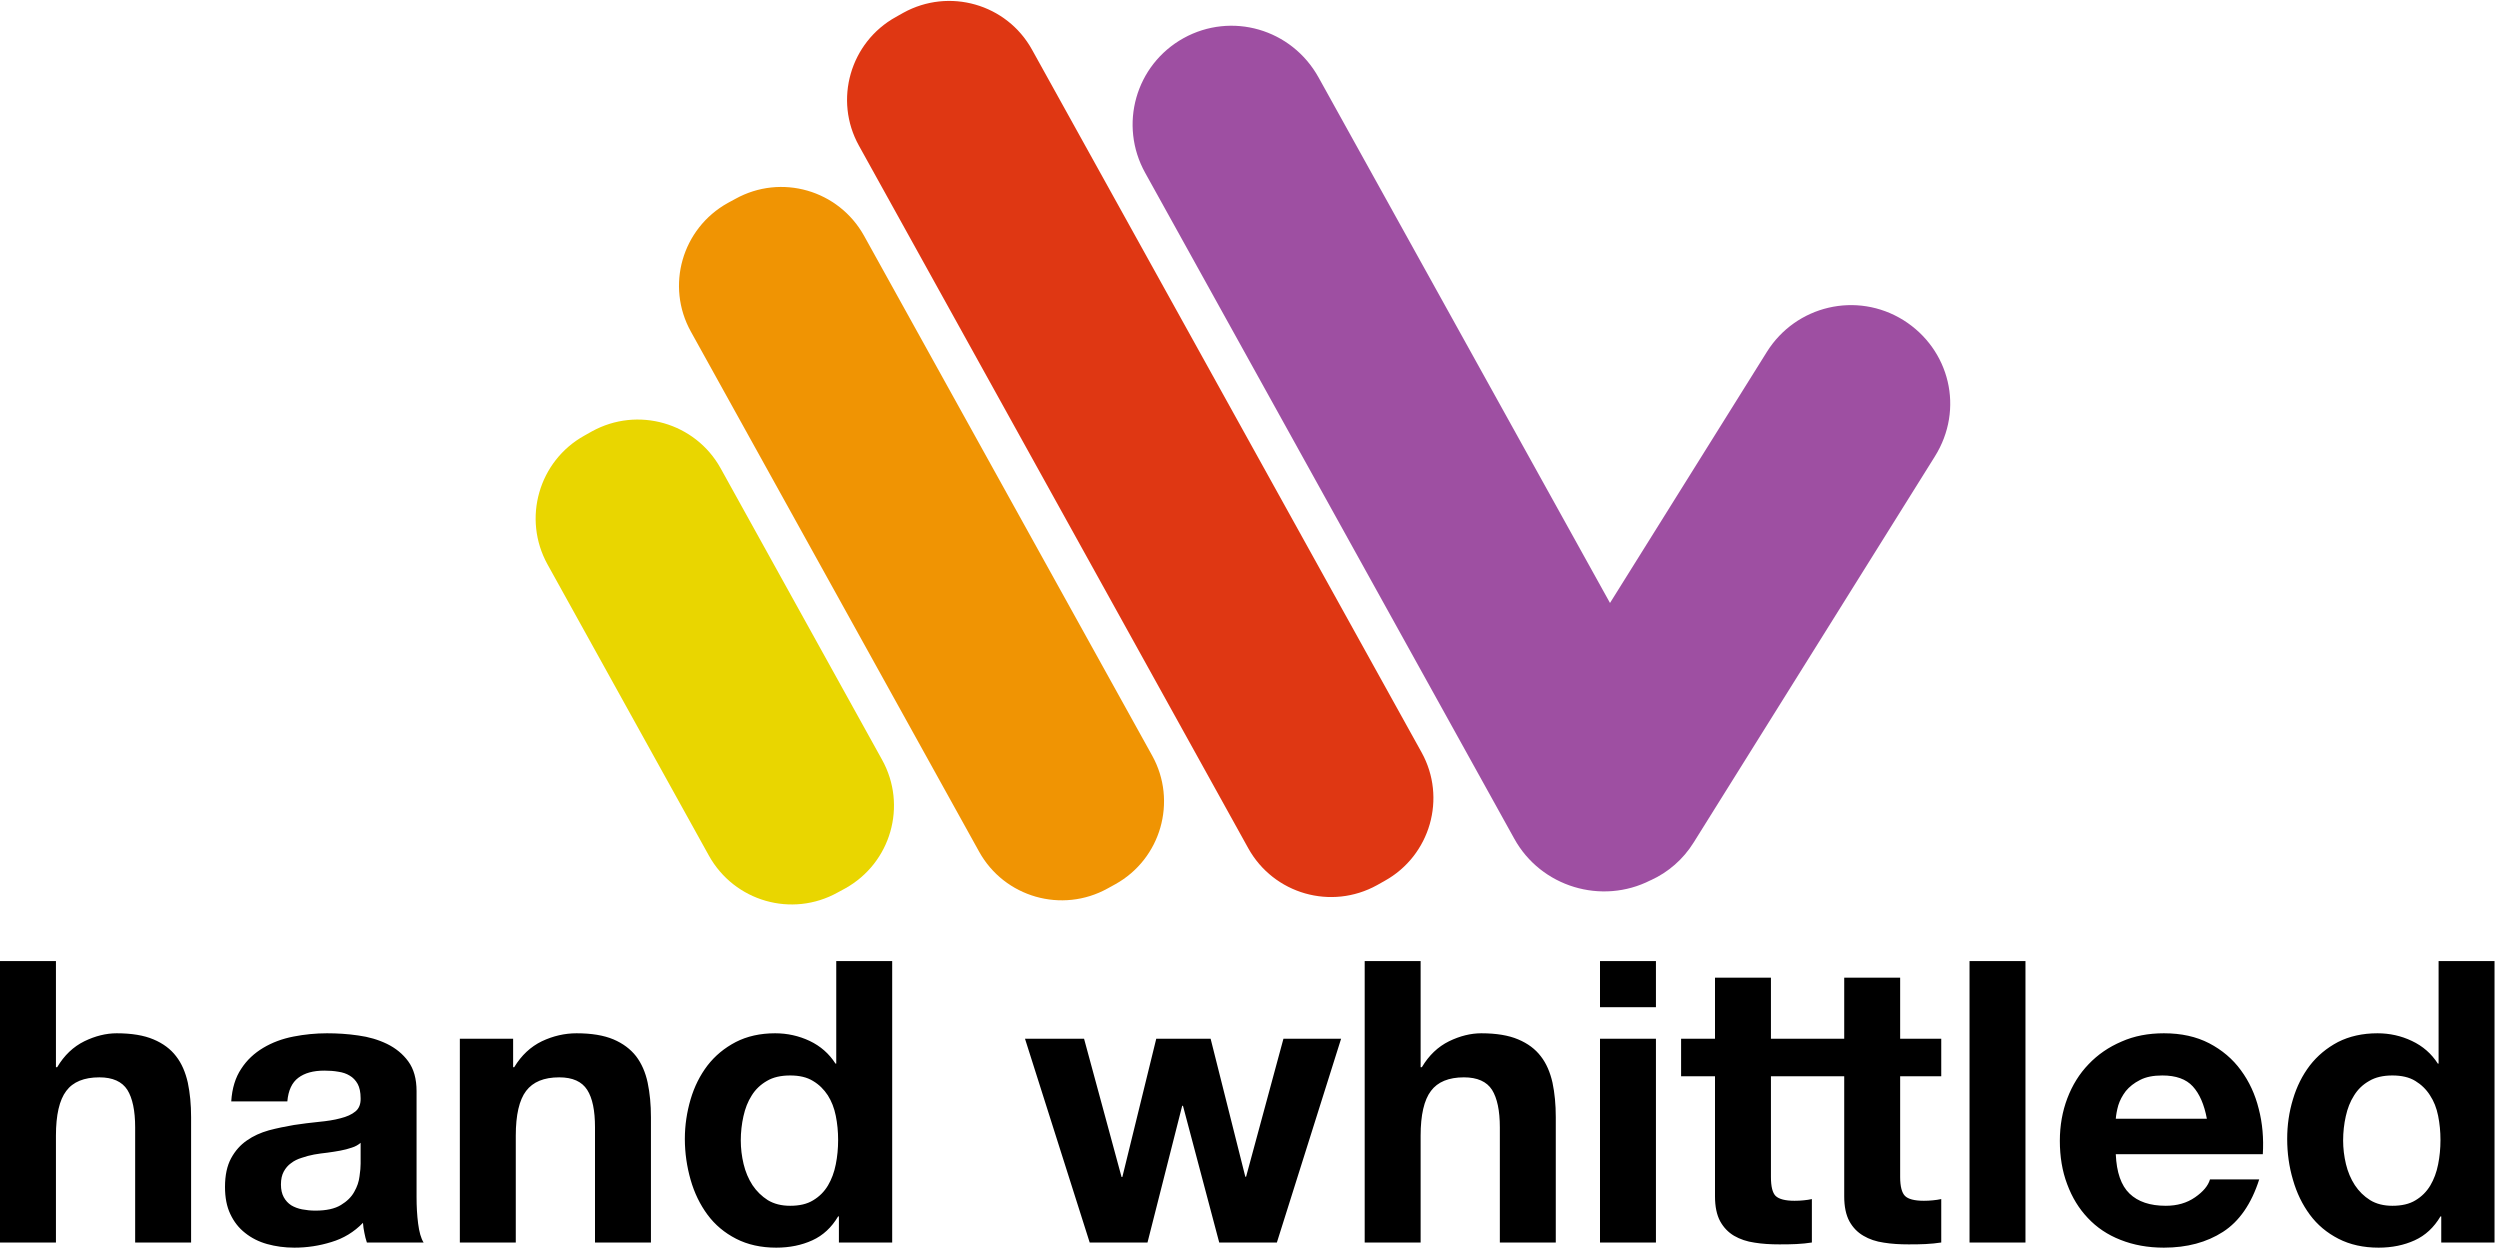
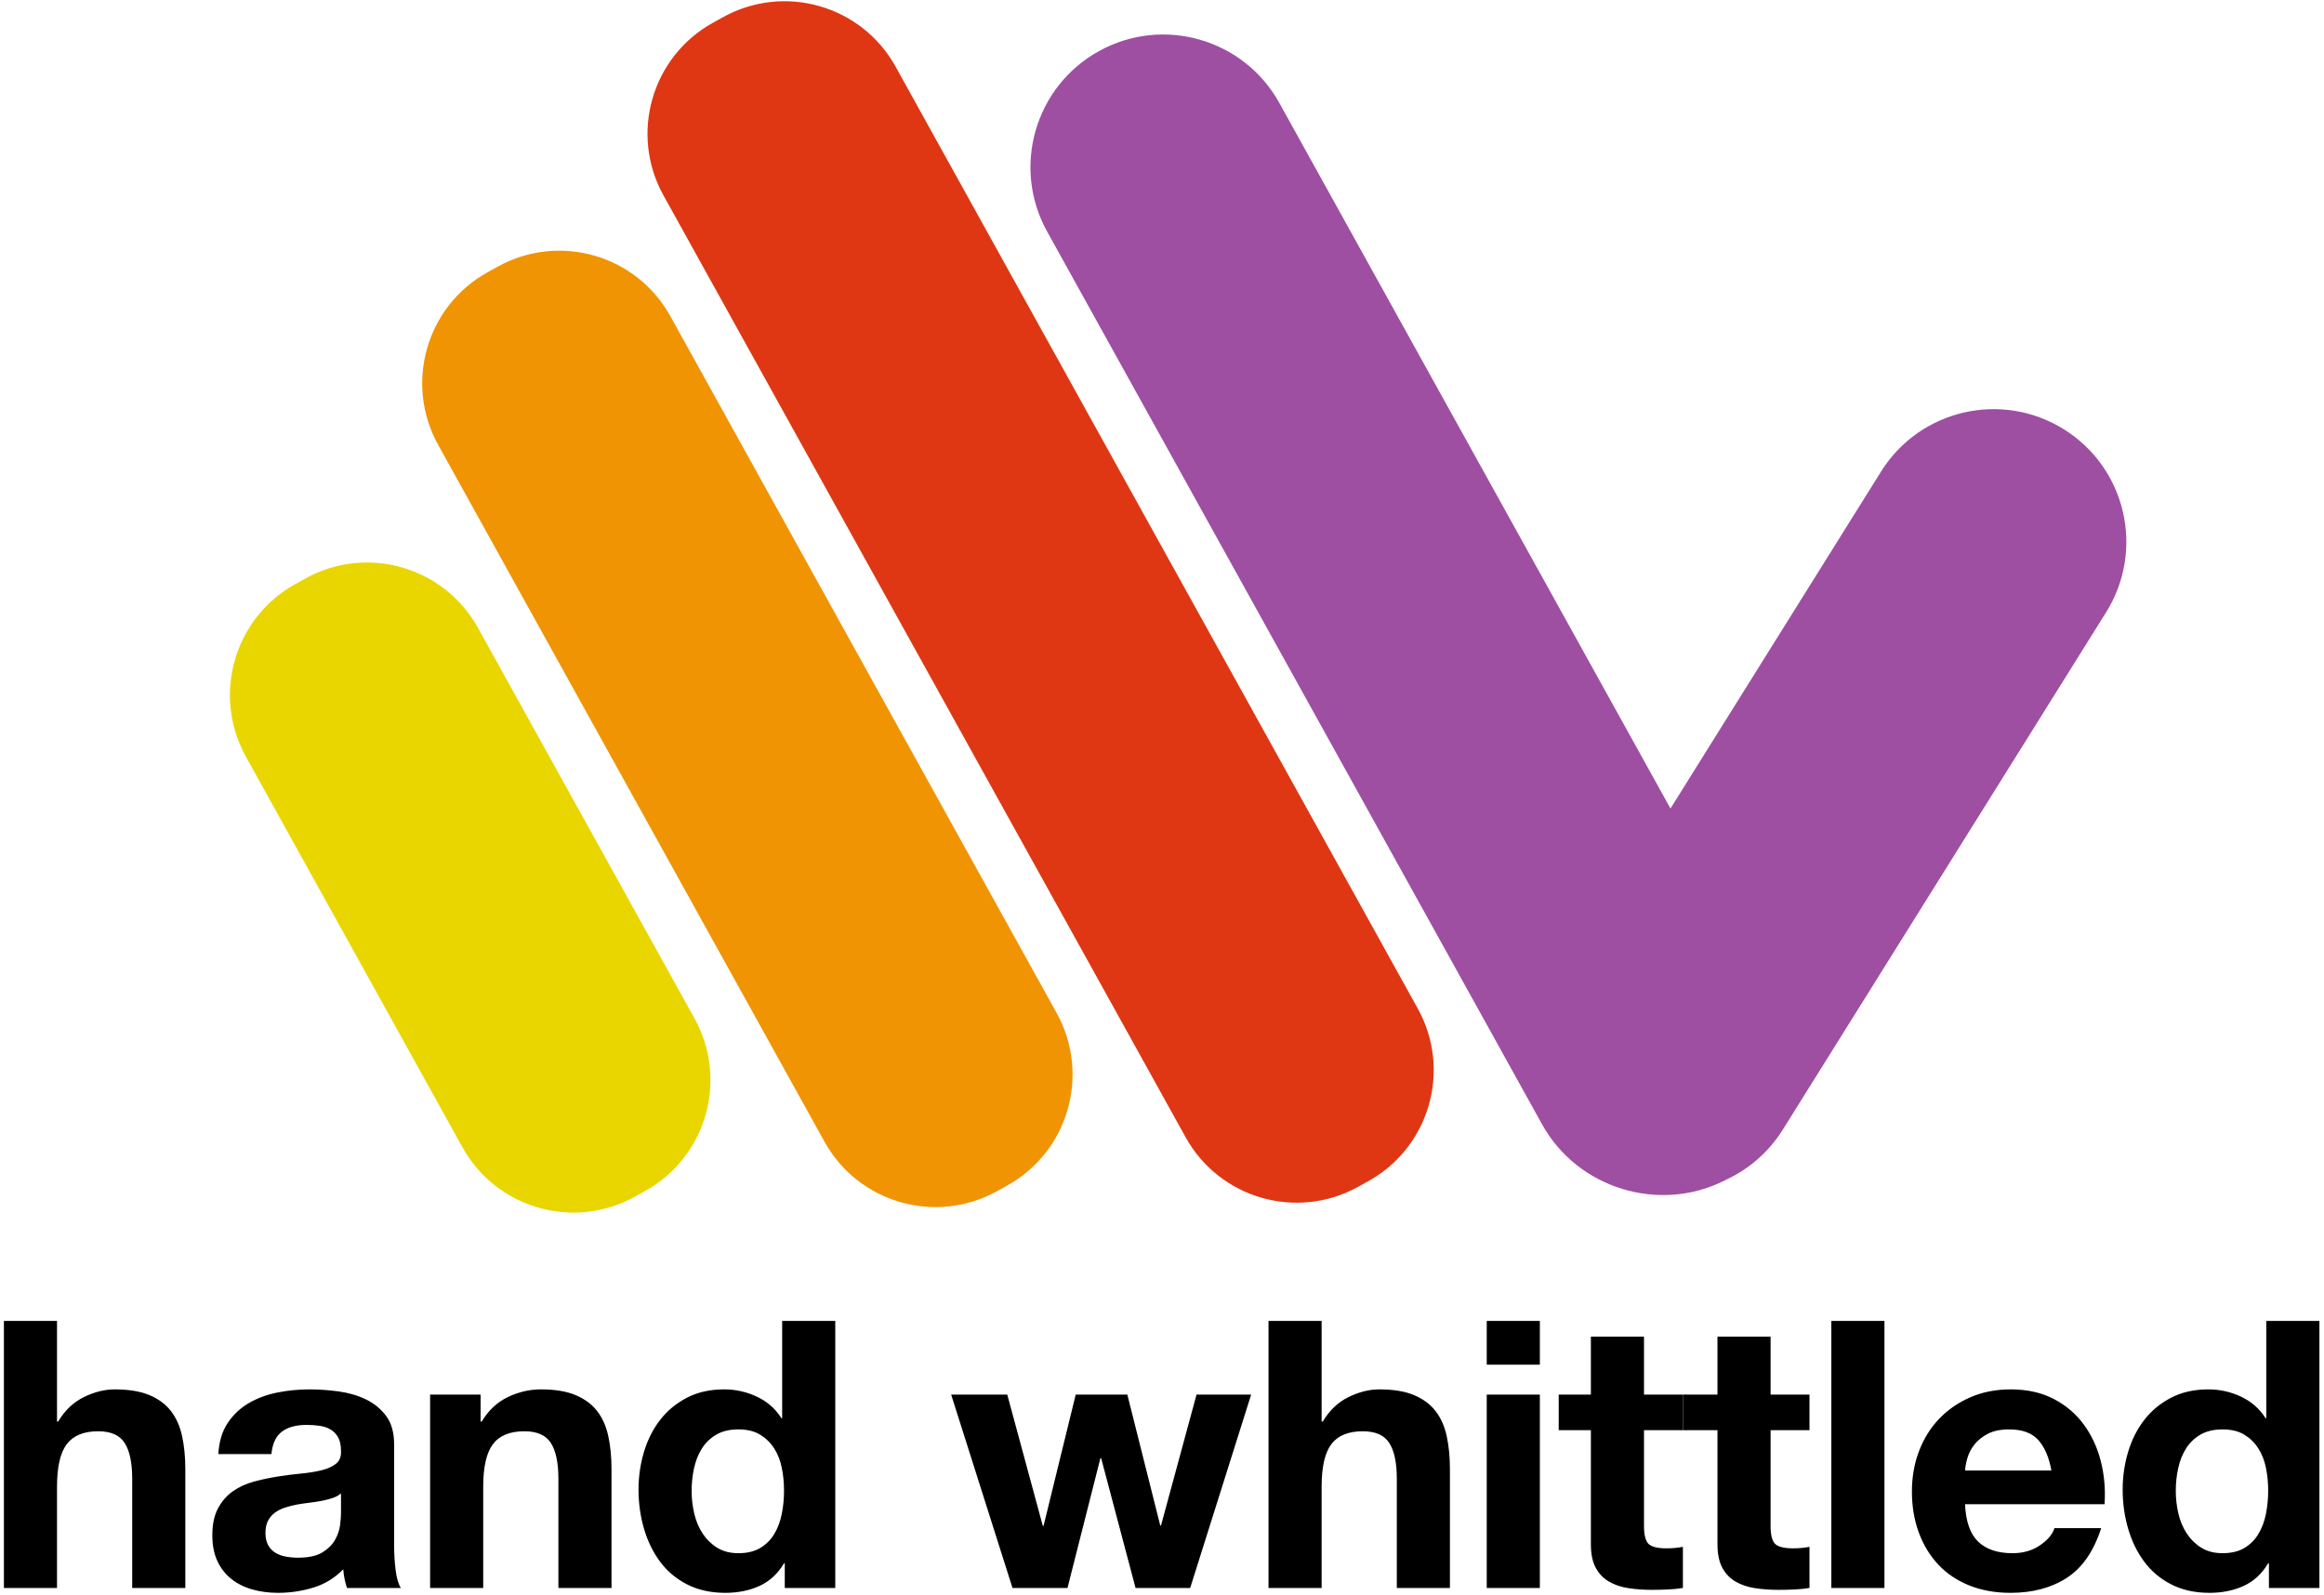
- <svg xmlns="http://www.w3.org/2000/svg" width="16px" height="8px" viewBox="0 0 16 8" version="1.1">
+ <svg xmlns="http://www.w3.org/2000/svg" width="379px" height="260px" viewBox="0 0 379 260" version="1.1">
  <defs />
  <g id="Page-1" stroke="none" stroke-width="1" fill="none" fill-rule="evenodd">
-     <g id="32W" transform="translate(-24, -28)">
-       <g id="Group" transform="translate(24, 28)">
-         <path d="M0,6.151 L0,7.952 L0.358,7.952 L0.358,7.268 C0.358,7.136 0.38,7.04 0.424,6.982 C0.467,6.924 0.538,6.895 0.636,6.895 C0.721,6.895 0.781,6.922 0.815,6.975 C0.848,7.028 0.865,7.108 0.865,7.215 L0.865,7.952 L1.223,7.952 L1.223,7.15 C1.223,7.069 1.216,6.996 1.202,6.929 C1.187,6.863 1.163,6.806 1.127,6.76 C1.092,6.714 1.044,6.678 0.982,6.652 C0.921,6.626 0.842,6.613 0.747,6.613 C0.679,6.613 0.61,6.63 0.54,6.664 C0.469,6.699 0.411,6.754 0.366,6.83 L0.358,6.83 L0.358,6.151 L0,6.151 L0,6.151 Z M1.48,7.049 C1.485,6.965 1.507,6.895 1.544,6.84 C1.58,6.784 1.628,6.74 1.685,6.706 C1.742,6.672 1.806,6.648 1.878,6.634 C1.949,6.62 2.021,6.613 2.093,6.613 C2.159,6.613 2.225,6.617 2.293,6.627 C2.36,6.636 2.421,6.654 2.477,6.681 C2.532,6.708 2.578,6.745 2.613,6.793 C2.648,6.841 2.666,6.904 2.666,6.983 L2.666,7.662 C2.666,7.721 2.669,7.777 2.676,7.831 C2.683,7.885 2.694,7.925 2.711,7.952 L2.348,7.952 C2.341,7.932 2.336,7.911 2.332,7.89 C2.327,7.869 2.325,7.848 2.323,7.826 C2.266,7.885 2.198,7.926 2.121,7.949 C2.044,7.973 1.965,7.985 1.884,7.985 C1.822,7.985 1.764,7.977 1.71,7.962 C1.656,7.947 1.609,7.923 1.569,7.891 C1.528,7.859 1.497,7.819 1.474,7.77 C1.451,7.722 1.44,7.664 1.44,7.596 C1.44,7.522 1.453,7.461 1.479,7.413 C1.505,7.365 1.539,7.327 1.58,7.299 C1.621,7.27 1.668,7.249 1.721,7.234 C1.774,7.22 1.828,7.209 1.881,7.2 C1.935,7.192 1.988,7.185 2.04,7.18 C2.092,7.175 2.139,7.168 2.179,7.157 C2.219,7.147 2.251,7.133 2.275,7.113 C2.298,7.094 2.309,7.066 2.308,7.029 C2.308,6.99 2.301,6.959 2.289,6.937 C2.276,6.914 2.259,6.896 2.238,6.884 C2.217,6.871 2.193,6.863 2.165,6.859 C2.137,6.854 2.108,6.852 2.076,6.852 C2.005,6.852 1.95,6.867 1.909,6.898 C1.869,6.928 1.845,6.978 1.839,7.049 L1.48,7.049 L1.48,7.049 Z M2.308,7.314 C2.293,7.327 2.274,7.338 2.251,7.345 C2.228,7.353 2.204,7.359 2.178,7.364 C2.152,7.369 2.124,7.373 2.096,7.377 C2.067,7.38 2.039,7.384 2.01,7.389 C1.983,7.394 1.957,7.401 1.931,7.41 C1.905,7.418 1.882,7.429 1.863,7.444 C1.843,7.458 1.828,7.476 1.816,7.498 C1.804,7.52 1.798,7.547 1.798,7.581 C1.798,7.613 1.804,7.64 1.816,7.662 C1.828,7.684 1.844,7.701 1.864,7.714 C1.884,7.726 1.908,7.735 1.934,7.74 C1.961,7.745 1.989,7.748 2.018,7.748 C2.088,7.748 2.143,7.736 2.182,7.712 C2.22,7.689 2.249,7.661 2.267,7.628 C2.286,7.595 2.297,7.562 2.301,7.528 C2.306,7.495 2.308,7.468 2.308,7.447 L2.308,7.314 L2.308,7.314 Z M2.943,6.648 L2.943,7.952 L3.301,7.952 L3.301,7.268 C3.301,7.136 3.323,7.04 3.367,6.982 C3.411,6.924 3.481,6.895 3.579,6.895 C3.665,6.895 3.724,6.922 3.758,6.975 C3.792,7.028 3.808,7.108 3.808,7.215 L3.808,7.952 L4.166,7.952 L4.166,7.15 C4.166,7.069 4.159,6.996 4.145,6.929 C4.131,6.863 4.106,6.806 4.071,6.76 C4.035,6.714 3.987,6.678 3.926,6.652 C3.864,6.626 3.786,6.613 3.69,6.613 C3.614,6.613 3.54,6.63 3.468,6.664 C3.396,6.699 3.337,6.754 3.291,6.83 L3.284,6.83 L3.284,6.648 L2.943,6.648 L2.943,6.648 Z M5.364,7.296 C5.364,7.35 5.359,7.402 5.349,7.452 C5.339,7.503 5.322,7.548 5.299,7.587 C5.275,7.627 5.244,7.658 5.204,7.682 C5.165,7.706 5.116,7.717 5.057,7.717 C5.001,7.717 4.954,7.705 4.914,7.681 C4.875,7.656 4.842,7.624 4.816,7.585 C4.79,7.545 4.771,7.5 4.759,7.45 C4.747,7.4 4.741,7.349 4.741,7.299 C4.741,7.245 4.747,7.193 4.758,7.144 C4.769,7.094 4.786,7.05 4.811,7.011 C4.835,6.972 4.868,6.941 4.908,6.918 C4.948,6.894 4.998,6.883 5.057,6.883 C5.116,6.883 5.164,6.894 5.203,6.918 C5.242,6.941 5.273,6.972 5.298,7.01 C5.322,7.048 5.339,7.091 5.349,7.141 C5.359,7.191 5.364,7.242 5.364,7.296 L5.364,7.296 L5.364,7.296 Z M5.369,7.785 L5.369,7.952 L5.71,7.952 L5.71,6.151 L5.352,6.151 L5.352,6.807 L5.347,6.807 C5.306,6.743 5.251,6.695 5.182,6.662 C5.112,6.629 5.038,6.613 4.961,6.613 C4.865,6.613 4.781,6.632 4.709,6.669 C4.636,6.707 4.576,6.757 4.528,6.819 C4.48,6.882 4.444,6.954 4.42,7.035 C4.396,7.117 4.383,7.201 4.383,7.289 C4.383,7.379 4.396,7.467 4.42,7.551 C4.444,7.635 4.48,7.709 4.528,7.774 C4.576,7.839 4.637,7.89 4.711,7.928 C4.785,7.966 4.871,7.985 4.968,7.985 C5.054,7.985 5.131,7.969 5.199,7.938 C5.267,7.907 5.322,7.856 5.364,7.785 L5.369,7.785 L5.369,7.785 Z M8.172,7.952 L8.583,6.648 L8.214,6.648 L7.975,7.531 L7.97,7.531 L7.748,6.648 L7.4,6.648 L7.183,7.533 L7.178,7.533 L6.938,6.648 L6.56,6.648 L6.974,7.952 L7.344,7.952 L7.566,7.077 L7.571,7.077 L7.803,7.952 L8.172,7.952 L8.172,7.952 Z M8.734,6.151 L8.734,7.952 L9.092,7.952 L9.092,7.268 C9.092,7.136 9.114,7.04 9.158,6.982 C9.201,6.924 9.272,6.895 9.369,6.895 C9.455,6.895 9.515,6.922 9.549,6.975 C9.582,7.028 9.599,7.108 9.599,7.215 L9.599,7.952 L9.957,7.952 L9.957,7.15 C9.957,7.069 9.95,6.996 9.936,6.929 C9.921,6.863 9.897,6.806 9.861,6.76 C9.826,6.714 9.778,6.678 9.716,6.652 C9.655,6.626 9.576,6.613 9.48,6.613 C9.413,6.613 9.344,6.63 9.274,6.664 C9.203,6.699 9.145,6.754 9.1,6.83 L9.092,6.83 L9.092,6.151 L8.734,6.151 L8.734,6.151 Z M10.598,6.446 L10.598,6.151 L10.24,6.151 L10.24,6.446 L10.598,6.446 L10.598,6.446 Z M11.591,6.888 L11.334,6.888 L11.334,7.533 C11.334,7.594 11.344,7.634 11.364,7.654 C11.385,7.674 11.425,7.685 11.485,7.685 C11.506,7.685 11.525,7.684 11.544,7.682 C11.562,7.68 11.58,7.678 11.596,7.674 L11.596,7.952 C11.566,7.957 11.533,7.96 11.496,7.962 C11.459,7.964 11.422,7.964 11.387,7.964 C11.332,7.964 11.279,7.961 11.23,7.953 C11.18,7.946 11.136,7.931 11.098,7.909 C11.061,7.887 11.031,7.856 11.009,7.816 C10.987,7.775 10.976,7.722 10.976,7.657 L10.976,6.888 L10.759,6.888 L10.759,6.648 L10.976,6.648 L10.976,6.257 L11.334,6.257 L11.334,6.648 L11.591,6.648 L11.803,6.648 L11.803,6.257 L12.161,6.257 L12.161,6.648 L12.424,6.648 L12.424,6.888 L12.161,6.888 L12.161,7.533 C12.161,7.594 12.172,7.634 12.192,7.654 C12.212,7.674 12.252,7.685 12.313,7.685 C12.333,7.685 12.352,7.684 12.371,7.682 C12.389,7.68 12.407,7.678 12.424,7.674 L12.424,7.952 C12.393,7.957 12.36,7.96 12.323,7.962 C12.286,7.964 12.25,7.964 12.214,7.964 C12.159,7.964 12.106,7.961 12.057,7.953 C12.007,7.946 11.963,7.931 11.926,7.909 C11.888,7.887 11.858,7.856 11.836,7.816 C11.814,7.775 11.803,7.722 11.803,7.657 L11.803,6.888 L11.591,6.888 L11.591,6.888 Z M10.24,6.648 L10.24,7.952 L10.598,7.952 L10.598,6.648 L10.24,6.648 L10.24,6.648 Z M12.605,6.151 L12.605,7.952 L12.963,7.952 L12.963,6.151 L12.605,6.151 L12.605,6.151 Z M14.124,7.16 L13.541,7.16 C13.543,7.135 13.548,7.106 13.557,7.074 C13.567,7.042 13.583,7.012 13.605,6.983 C13.628,6.955 13.658,6.931 13.696,6.912 C13.734,6.892 13.781,6.883 13.839,6.883 C13.926,6.883 13.991,6.906 14.034,6.953 C14.077,7 14.107,7.069 14.124,7.16 L14.124,7.16 L14.124,7.16 Z M13.541,7.387 L14.482,7.387 C14.488,7.286 14.48,7.189 14.456,7.097 C14.433,7.004 14.395,6.922 14.342,6.85 C14.289,6.777 14.221,6.72 14.139,6.677 C14.056,6.634 13.96,6.613 13.849,6.613 C13.749,6.613 13.659,6.63 13.578,6.666 C13.496,6.701 13.426,6.749 13.367,6.811 C13.308,6.872 13.263,6.945 13.231,7.029 C13.199,7.113 13.183,7.204 13.183,7.301 C13.183,7.402 13.198,7.495 13.23,7.579 C13.261,7.663 13.305,7.735 13.362,7.795 C13.419,7.856 13.489,7.903 13.571,7.935 C13.654,7.968 13.746,7.985 13.849,7.985 C13.997,7.985 14.123,7.951 14.227,7.884 C14.331,7.817 14.409,7.705 14.459,7.548 L14.144,7.548 C14.132,7.589 14.1,7.627 14.048,7.663 C13.996,7.699 13.934,7.717 13.861,7.717 C13.76,7.717 13.683,7.691 13.629,7.639 C13.575,7.587 13.546,7.503 13.541,7.387 L13.541,7.387 L13.541,7.387 Z M15.619,7.296 C15.619,7.35 15.614,7.402 15.604,7.452 C15.594,7.503 15.577,7.548 15.554,7.587 C15.53,7.627 15.499,7.658 15.459,7.682 C15.42,7.706 15.37,7.717 15.311,7.717 C15.256,7.717 15.208,7.705 15.169,7.681 C15.129,7.656 15.097,7.624 15.071,7.585 C15.045,7.545 15.026,7.5 15.014,7.45 C15.002,7.4 14.996,7.349 14.996,7.299 C14.996,7.245 15.002,7.193 15.013,7.144 C15.024,7.094 15.041,7.05 15.066,7.011 C15.09,6.972 15.122,6.941 15.163,6.918 C15.203,6.894 15.253,6.883 15.311,6.883 C15.37,6.883 15.419,6.894 15.458,6.918 C15.496,6.941 15.528,6.972 15.552,7.01 C15.577,7.048 15.594,7.091 15.604,7.141 C15.614,7.191 15.619,7.242 15.619,7.296 L15.619,7.296 L15.619,7.296 Z M15.624,7.785 L15.624,7.952 L15.965,7.952 L15.965,6.151 L15.607,6.151 L15.607,6.807 L15.602,6.807 C15.561,6.743 15.506,6.695 15.436,6.662 C15.367,6.629 15.293,6.613 15.216,6.613 C15.12,6.613 15.036,6.632 14.963,6.669 C14.891,6.707 14.831,6.757 14.783,6.819 C14.735,6.882 14.699,6.954 14.675,7.035 C14.65,7.117 14.638,7.201 14.638,7.289 C14.638,7.379 14.65,7.467 14.675,7.551 C14.699,7.635 14.735,7.709 14.783,7.774 C14.831,7.839 14.892,7.89 14.966,7.928 C15.04,7.966 15.126,7.985 15.223,7.985 C15.309,7.985 15.386,7.969 15.454,7.938 C15.522,7.907 15.577,7.856 15.619,7.785 L15.624,7.785 L15.624,7.785 Z" id="hand-whittled" fill="#000000" />
-         <path d="M10.304,3.859 L8.439,0.496 C8.266,0.184 7.881,0.075 7.575,0.244 C7.267,0.415 7.159,0.8 7.329,1.106 L9.691,5.367 C9.862,5.677 10.251,5.793 10.563,5.634 C10.564,5.634 10.565,5.634 10.566,5.633 C10.675,5.583 10.772,5.501 10.84,5.391 L12.382,2.923 C12.574,2.618 12.478,2.235 12.182,2.049 C11.883,1.863 11.494,1.955 11.308,2.252 L10.304,3.859 Z" id="Rectangle-110-Copy-2" fill="#9E4FA2" />
-         <path d="M7.989,5.429 C8.152,5.722 8.52,5.827 8.813,5.665 L8.861,5.638 C9.154,5.476 9.26,5.107 9.098,4.815 L6.605,0.318 C6.443,0.025 6.074,-0.08 5.781,0.082 L5.733,0.109 C5.441,0.271 5.335,0.64 5.497,0.932 L7.989,5.429 L7.989,5.429 Z" id="Rectangle-126-Copy-2" fill="#DF3713" />
-         <path d="M6.266,5.45 C6.428,5.743 6.797,5.848 7.089,5.686 L7.138,5.659 C7.43,5.497 7.536,5.128 7.374,4.836 L5.53,1.509 C5.367,1.216 4.999,1.11 4.706,1.273 L4.658,1.299 C4.365,1.462 4.259,1.83 4.422,2.123 L6.266,5.45 L6.266,5.45 Z" id="Rectangle-105-Copy-3" fill="#F09403" />
-         <path d="M4.537,5.476 C4.7,5.769 5.068,5.875 5.361,5.712 L5.409,5.686 C5.702,5.523 5.808,5.155 5.645,4.862 L4.612,2.997 C4.45,2.705 4.081,2.599 3.788,2.761 L3.74,2.788 C3.448,2.95 3.342,3.319 3.504,3.612 L4.537,5.476 L4.537,5.476 Z" id="Rectangle-109-Copy-2" fill="#E9D600" />
+     <g id="512W" transform="translate(-65, -116)">
+       <g id="Group-3" transform="translate(65, 116)">
+         <g id="Group" transform="translate(37, 0)">
+           <path d="M235.423,131.867 L171.632,16.784 C165.839,6.333 152.66,2.547 142.205,8.343 C131.747,14.139 127.97,27.309 133.764,37.761 L214.496,183.406 C220.284,193.848 233.624,197.939 244.279,192.523 L244.308,192.508 C244.383,192.47 244.458,192.431 244.533,192.392 C248.204,190.684 251.439,187.928 253.744,184.239 L306.473,99.854 C312.812,89.711 309.728,76.358 299.59,70.024 C289.45,63.688 276.098,66.774 269.762,76.914 L235.423,131.867 Z" id="Rectangle-110-Copy-2" fill="#9E4FA2" />
+           <path d="M156.354,185.492 C161.898,195.494 174.497,199.105 184.497,193.562 L186.146,192.647 C196.142,187.107 199.759,174.504 194.216,164.504 L109.055,10.87 C103.511,0.868 90.912,-2.743 80.912,2.8 L79.262,3.714 C69.267,9.255 65.65,21.857 71.193,31.857 L156.354,185.492 L156.354,185.492 Z" id="Rectangle-126-Copy-2" fill="#DF3713" />
+           <path d="M97.457,186.209 C103.001,196.211 115.6,199.822 125.6,194.279 L127.25,193.365 C137.245,187.824 140.862,175.222 135.319,165.222 L72.313,51.556 C66.769,41.554 54.17,37.942 44.17,43.485 L42.52,44.4 C32.525,49.94 28.908,62.543 34.451,72.543 L97.457,186.209 L97.457,186.209 Z" id="Rectangle-105-Copy-3" fill="#F09403" />
+           <path d="M38.405,187.104 C43.952,197.11 56.55,200.72 66.549,195.177 L68.199,194.262 C78.195,188.722 81.811,176.118 76.267,166.117 L40.957,102.415 C35.41,92.409 22.812,88.799 12.813,94.342 L11.163,95.257 C1.167,100.797 -2.449,113.401 3.095,123.403 L38.405,187.104 L38.405,187.104 Z" id="Rectangle-109-Copy-2" fill="#E9D600" />
+         </g>
+         <g id="Group-2" transform="translate(0, 215)" fill="#000000">
+           <path d="M0.637,0.446 L0.637,44 L9.299,44 L9.299,27.469 C9.299,24.256 9.828,21.949 10.885,20.546 C11.943,19.142 13.651,18.441 16.009,18.441 C18.083,18.441 19.527,19.081 20.34,20.363 C21.154,21.644 21.56,23.585 21.56,26.188 L21.56,44 L30.222,44 L30.222,24.602 C30.222,22.65 30.049,20.871 29.704,19.265 C29.358,17.658 28.758,16.296 27.904,15.178 C27.05,14.059 25.881,13.185 24.397,12.555 C22.912,11.924 21.011,11.609 18.693,11.609 C17.067,11.609 15.399,12.026 13.691,12.86 C11.983,13.693 10.58,15.025 9.482,16.855 L9.299,16.855 L9.299,0.446 L0.637,0.446 Z M35.603,22.162 C35.725,20.129 36.233,18.441 37.128,17.099 C38.022,15.757 39.161,14.679 40.544,13.866 C41.926,13.053 43.482,12.473 45.21,12.127 C46.938,11.782 48.677,11.609 50.426,11.609 C52.012,11.609 53.618,11.721 55.245,11.944 C56.871,12.168 58.356,12.605 59.698,13.256 C61.04,13.907 62.138,14.811 62.992,15.97 C63.846,17.13 64.273,18.665 64.273,20.576 L64.273,36.985 C64.273,38.408 64.354,39.771 64.517,41.072 C64.679,42.373 64.964,43.349 65.371,44 L56.587,44 C56.424,43.512 56.292,43.014 56.19,42.505 C56.088,41.997 56.017,41.479 55.977,40.95 C54.594,42.373 52.967,43.37 51.097,43.939 C49.226,44.508 47.315,44.793 45.363,44.793 C43.858,44.793 42.455,44.61 41.154,44.244 C39.852,43.878 38.714,43.309 37.738,42.536 C36.762,41.763 35.999,40.787 35.45,39.608 C34.901,38.429 34.627,37.026 34.627,35.399 C34.627,33.61 34.942,32.136 35.572,30.977 C36.202,29.817 37.016,28.892 38.012,28.201 C39.008,27.51 40.147,26.991 41.428,26.645 C42.709,26.3 44,26.025 45.302,25.822 C46.603,25.619 47.884,25.456 49.145,25.334 C50.405,25.212 51.524,25.029 52.5,24.785 C53.476,24.541 54.248,24.185 54.818,23.718 C55.387,23.25 55.651,22.569 55.611,21.674 C55.611,20.739 55.458,19.997 55.153,19.448 C54.848,18.898 54.441,18.472 53.933,18.166 C53.425,17.861 52.835,17.658 52.164,17.556 C51.493,17.455 50.771,17.404 49.999,17.404 C48.291,17.404 46.949,17.77 45.973,18.502 C44.997,19.234 44.427,20.454 44.265,22.162 L35.603,22.162 Z M55.611,28.567 C55.245,28.892 54.787,29.146 54.238,29.329 C53.689,29.513 53.099,29.665 52.469,29.787 C51.839,29.909 51.178,30.011 50.487,30.092 C49.795,30.173 49.104,30.275 48.413,30.397 C47.762,30.519 47.121,30.682 46.491,30.885 C45.861,31.088 45.312,31.363 44.844,31.709 C44.376,32.054 44,32.491 43.716,33.02 C43.431,33.549 43.289,34.22 43.289,35.033 C43.289,35.806 43.431,36.456 43.716,36.985 C44,37.514 44.387,37.93 44.875,38.236 C45.363,38.541 45.932,38.754 46.583,38.876 C47.233,38.998 47.904,39.059 48.596,39.059 C50.304,39.059 51.625,38.774 52.561,38.205 C53.496,37.636 54.187,36.955 54.635,36.161 C55.082,35.368 55.356,34.565 55.458,33.752 C55.56,32.939 55.611,32.288 55.611,31.8 L55.611,28.567 Z M70.141,12.463 L70.141,44 L78.803,44 L78.803,27.469 C78.803,24.256 79.331,21.949 80.389,20.546 C81.446,19.142 83.154,18.441 85.513,18.441 C87.587,18.441 89.03,19.081 89.844,20.363 C90.657,21.644 91.064,23.585 91.064,26.188 L91.064,44 L99.726,44 L99.726,24.602 C99.726,22.65 99.553,20.871 99.207,19.265 C98.862,17.658 98.262,16.296 97.408,15.178 C96.554,14.059 95.385,13.185 93.9,12.555 C92.416,11.924 90.515,11.609 88.197,11.609 C86.367,11.609 84.577,12.026 82.829,12.86 C81.08,13.693 79.657,15.025 78.559,16.855 L78.376,16.855 L78.376,12.463 L70.141,12.463 Z M127.859,28.14 C127.859,29.441 127.737,30.702 127.493,31.922 C127.249,33.142 126.842,34.23 126.273,35.185 C125.704,36.141 124.941,36.904 123.985,37.473 C123.03,38.042 121.84,38.327 120.417,38.327 C119.075,38.327 117.926,38.032 116.97,37.443 C116.015,36.853 115.222,36.08 114.591,35.124 C113.961,34.169 113.504,33.081 113.219,31.861 C112.934,30.641 112.792,29.421 112.792,28.201 C112.792,26.9 112.924,25.649 113.188,24.45 C113.453,23.25 113.88,22.182 114.469,21.247 C115.059,20.312 115.842,19.559 116.818,18.99 C117.794,18.421 118.994,18.136 120.417,18.136 C121.84,18.136 123.02,18.421 123.955,18.99 C124.89,19.559 125.653,20.301 126.242,21.216 C126.832,22.132 127.249,23.189 127.493,24.389 C127.737,25.588 127.859,26.839 127.859,28.14 L127.859,28.14 Z M127.981,39.974 L127.981,44 L136.216,44 L136.216,0.446 L127.554,0.446 L127.554,16.306 L127.432,16.306 C126.456,14.761 125.124,13.592 123.436,12.799 C121.749,12.005 119.97,11.609 118.099,11.609 C115.781,11.609 113.748,12.066 111.999,12.982 C110.25,13.897 108.796,15.106 107.637,16.611 C106.478,18.116 105.604,19.854 105.014,21.826 C104.425,23.799 104.13,25.842 104.13,27.957 C104.13,30.153 104.425,32.268 105.014,34.301 C105.604,36.334 106.478,38.134 107.637,39.7 C108.796,41.265 110.271,42.505 112.06,43.42 C113.849,44.336 115.923,44.793 118.282,44.793 C120.356,44.793 122.216,44.417 123.863,43.664 C125.51,42.912 126.842,41.682 127.859,39.974 L127.981,39.974 Z M194.095,44 L204.038,12.463 L195.132,12.463 L189.337,33.813 L189.215,33.813 L183.847,12.463 L175.429,12.463 L170.183,33.874 L170.061,33.874 L164.266,12.463 L155.116,12.463 L165.12,44 L174.087,44 L179.455,22.833 L179.577,22.833 L185.189,44 L194.095,44 Z M206.87,0.446 L206.87,44 L215.532,44 L215.532,27.469 C215.532,24.256 216.061,21.949 217.118,20.546 C218.176,19.142 219.884,18.441 222.242,18.441 C224.316,18.441 225.76,19.081 226.573,20.363 C227.387,21.644 227.793,23.585 227.793,26.188 L227.793,44 L236.455,44 L236.455,24.602 C236.455,22.65 236.282,20.871 235.937,19.265 C235.591,17.658 234.991,16.296 234.137,15.178 C233.283,14.059 232.114,13.185 230.63,12.555 C229.145,11.924 227.244,11.609 224.926,11.609 C223.3,11.609 221.632,12.026 219.924,12.86 C218.216,13.693 216.813,15.025 215.715,16.855 L215.532,16.855 L215.532,0.446 L206.87,0.446 Z M251.121,7.583 L251.121,0.446 L242.459,0.446 L242.459,7.583 L251.121,7.583 Z M242.459,12.463 L242.459,44 L251.121,44 L251.121,12.463 L242.459,12.463 Z M268.105,12.463 L268.105,3.008 L259.443,3.008 L259.443,12.463 L254.197,12.463 L254.197,18.258 L259.443,18.258 L259.443,36.863 C259.443,38.449 259.707,39.73 260.236,40.706 C260.764,41.682 261.486,42.434 262.401,42.963 C263.316,43.492 264.374,43.847 265.573,44.031 C266.773,44.214 268.044,44.305 269.386,44.305 C270.24,44.305 271.114,44.285 272.009,44.244 C272.903,44.203 273.717,44.122 274.449,44 L274.449,37.29 C274.042,37.371 273.615,37.432 273.168,37.473 C272.72,37.514 272.253,37.534 271.765,37.534 C270.301,37.534 269.325,37.29 268.837,36.802 C268.349,36.314 268.105,35.338 268.105,33.874 L268.105,18.258 L274.449,18.258 L274.449,12.463 L268.105,12.463 Z M288.749,12.463 L288.749,3.008 L280.087,3.008 L280.087,12.463 L274.841,12.463 L274.841,18.258 L280.087,18.258 L280.087,36.863 C280.087,38.449 280.351,39.73 280.88,40.706 C281.408,41.682 282.13,42.434 283.045,42.963 C283.96,43.492 285.017,43.847 286.217,44.031 C287.417,44.214 288.688,44.305 290.03,44.305 C290.884,44.305 291.758,44.285 292.653,44.244 C293.547,44.203 294.361,44.122 295.093,44 L295.093,37.29 C294.686,37.371 294.259,37.432 293.812,37.473 C293.364,37.514 292.897,37.534 292.409,37.534 C290.945,37.534 289.969,37.29 289.481,36.802 C288.993,36.314 288.749,35.338 288.749,33.874 L288.749,18.258 L295.093,18.258 L295.093,12.463 L288.749,12.463 Z M298.656,0.446 L298.656,44 L307.318,44 L307.318,0.446 L298.656,0.446 Z M334.55,24.846 L320.459,24.846 C320.5,24.236 320.632,23.545 320.856,22.772 C321.079,21.999 321.466,21.267 322.015,20.576 C322.564,19.885 323.296,19.305 324.211,18.837 C325.126,18.37 326.274,18.136 327.657,18.136 C329.772,18.136 331.348,18.705 332.385,19.844 C333.422,20.983 334.143,22.65 334.55,24.846 L334.55,24.846 Z M320.459,30.336 L343.212,30.336 C343.375,27.896 343.171,25.558 342.602,23.321 C342.033,21.084 341.108,19.092 339.827,17.343 C338.546,15.594 336.909,14.202 334.916,13.165 C332.923,12.127 330.585,11.609 327.901,11.609 C325.502,11.609 323.316,12.036 321.344,12.89 C319.371,13.744 317.673,14.913 316.25,16.398 C314.827,17.882 313.729,19.641 312.956,21.674 C312.183,23.707 311.797,25.903 311.797,28.262 C311.797,30.702 312.173,32.939 312.926,34.972 C313.678,37.005 314.745,38.754 316.128,40.218 C317.511,41.682 319.198,42.81 321.191,43.603 C323.184,44.397 325.42,44.793 327.901,44.793 C331.48,44.793 334.53,43.98 337.051,42.353 C339.572,40.726 341.443,38.022 342.663,34.24 L335.038,34.24 C334.753,35.216 333.981,36.141 332.72,37.016 C331.459,37.89 329.955,38.327 328.206,38.327 C325.766,38.327 323.895,37.697 322.594,36.436 C321.293,35.175 320.581,33.142 320.459,30.336 L320.459,30.336 Z M369.895,28.14 C369.895,29.441 369.773,30.702 369.529,31.922 C369.285,33.142 368.878,34.23 368.309,35.185 C367.74,36.141 366.977,36.904 366.021,37.473 C365.066,38.042 363.876,38.327 362.453,38.327 C361.111,38.327 359.962,38.032 359.006,37.443 C358.051,36.853 357.258,36.08 356.627,35.124 C355.997,34.169 355.54,33.081 355.255,31.861 C354.97,30.641 354.828,29.421 354.828,28.201 C354.828,26.9 354.96,25.649 355.224,24.45 C355.489,23.25 355.916,22.182 356.505,21.247 C357.095,20.312 357.878,19.559 358.854,18.99 C359.83,18.421 361.03,18.136 362.453,18.136 C363.876,18.136 365.056,18.421 365.991,18.99 C366.926,19.559 367.689,20.301 368.278,21.216 C368.868,22.132 369.285,23.189 369.529,24.389 C369.773,25.588 369.895,26.839 369.895,28.14 L369.895,28.14 Z M370.017,39.974 L370.017,44 L378.252,44 L378.252,0.446 L369.59,0.446 L369.59,16.306 L369.468,16.306 C368.492,14.761 367.16,13.592 365.472,12.799 C363.785,12.005 362.006,11.609 360.135,11.609 C357.817,11.609 355.784,12.066 354.035,12.982 C352.286,13.897 350.832,15.106 349.673,16.611 C348.514,18.116 347.64,19.854 347.05,21.826 C346.461,23.799 346.166,25.842 346.166,27.957 C346.166,30.153 346.461,32.268 347.05,34.301 C347.64,36.334 348.514,38.134 349.673,39.7 C350.832,41.265 352.307,42.505 354.096,43.42 C355.885,44.336 357.959,44.793 360.318,44.793 C362.392,44.793 364.252,44.417 365.899,43.664 C367.546,42.912 368.878,41.682 369.895,39.974 L370.017,39.974 Z" id="hand-whittled" />
+           <rect id="Rectangle-53" x="274.45" y="12.46" width="0.5" height="5.8" />
+         </g>
      </g>
    </g>
  </g>
</svg>
